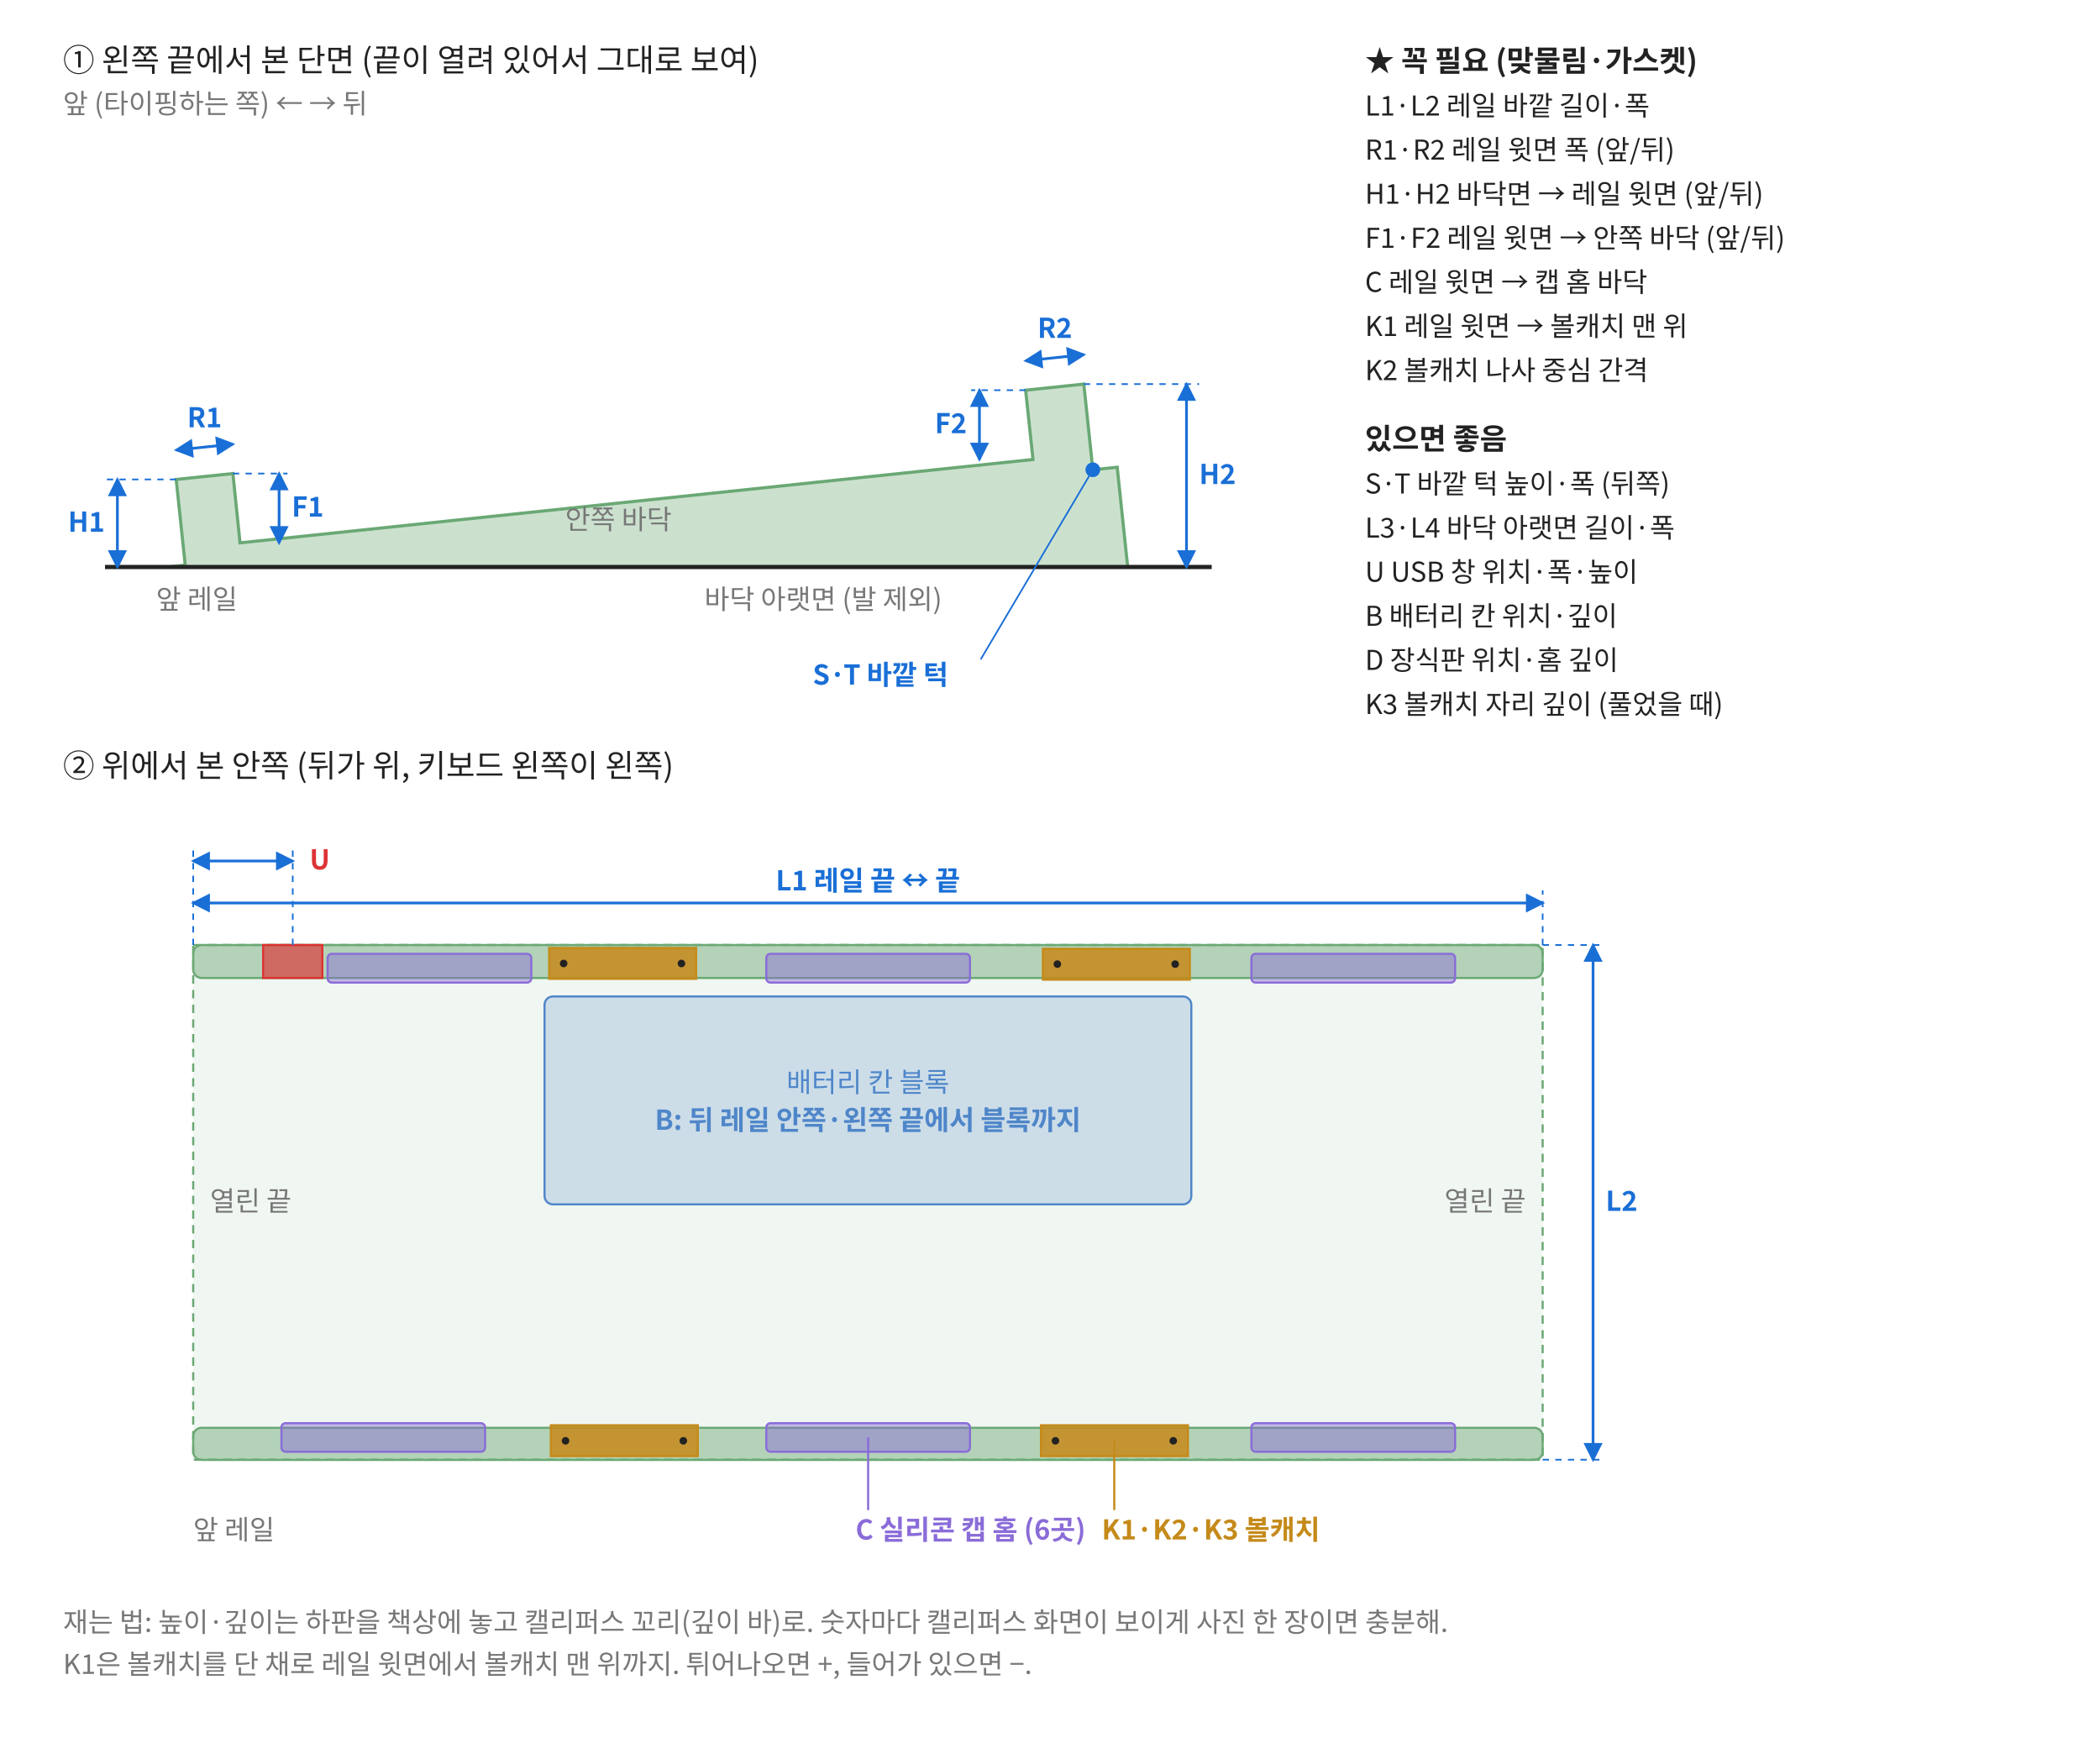
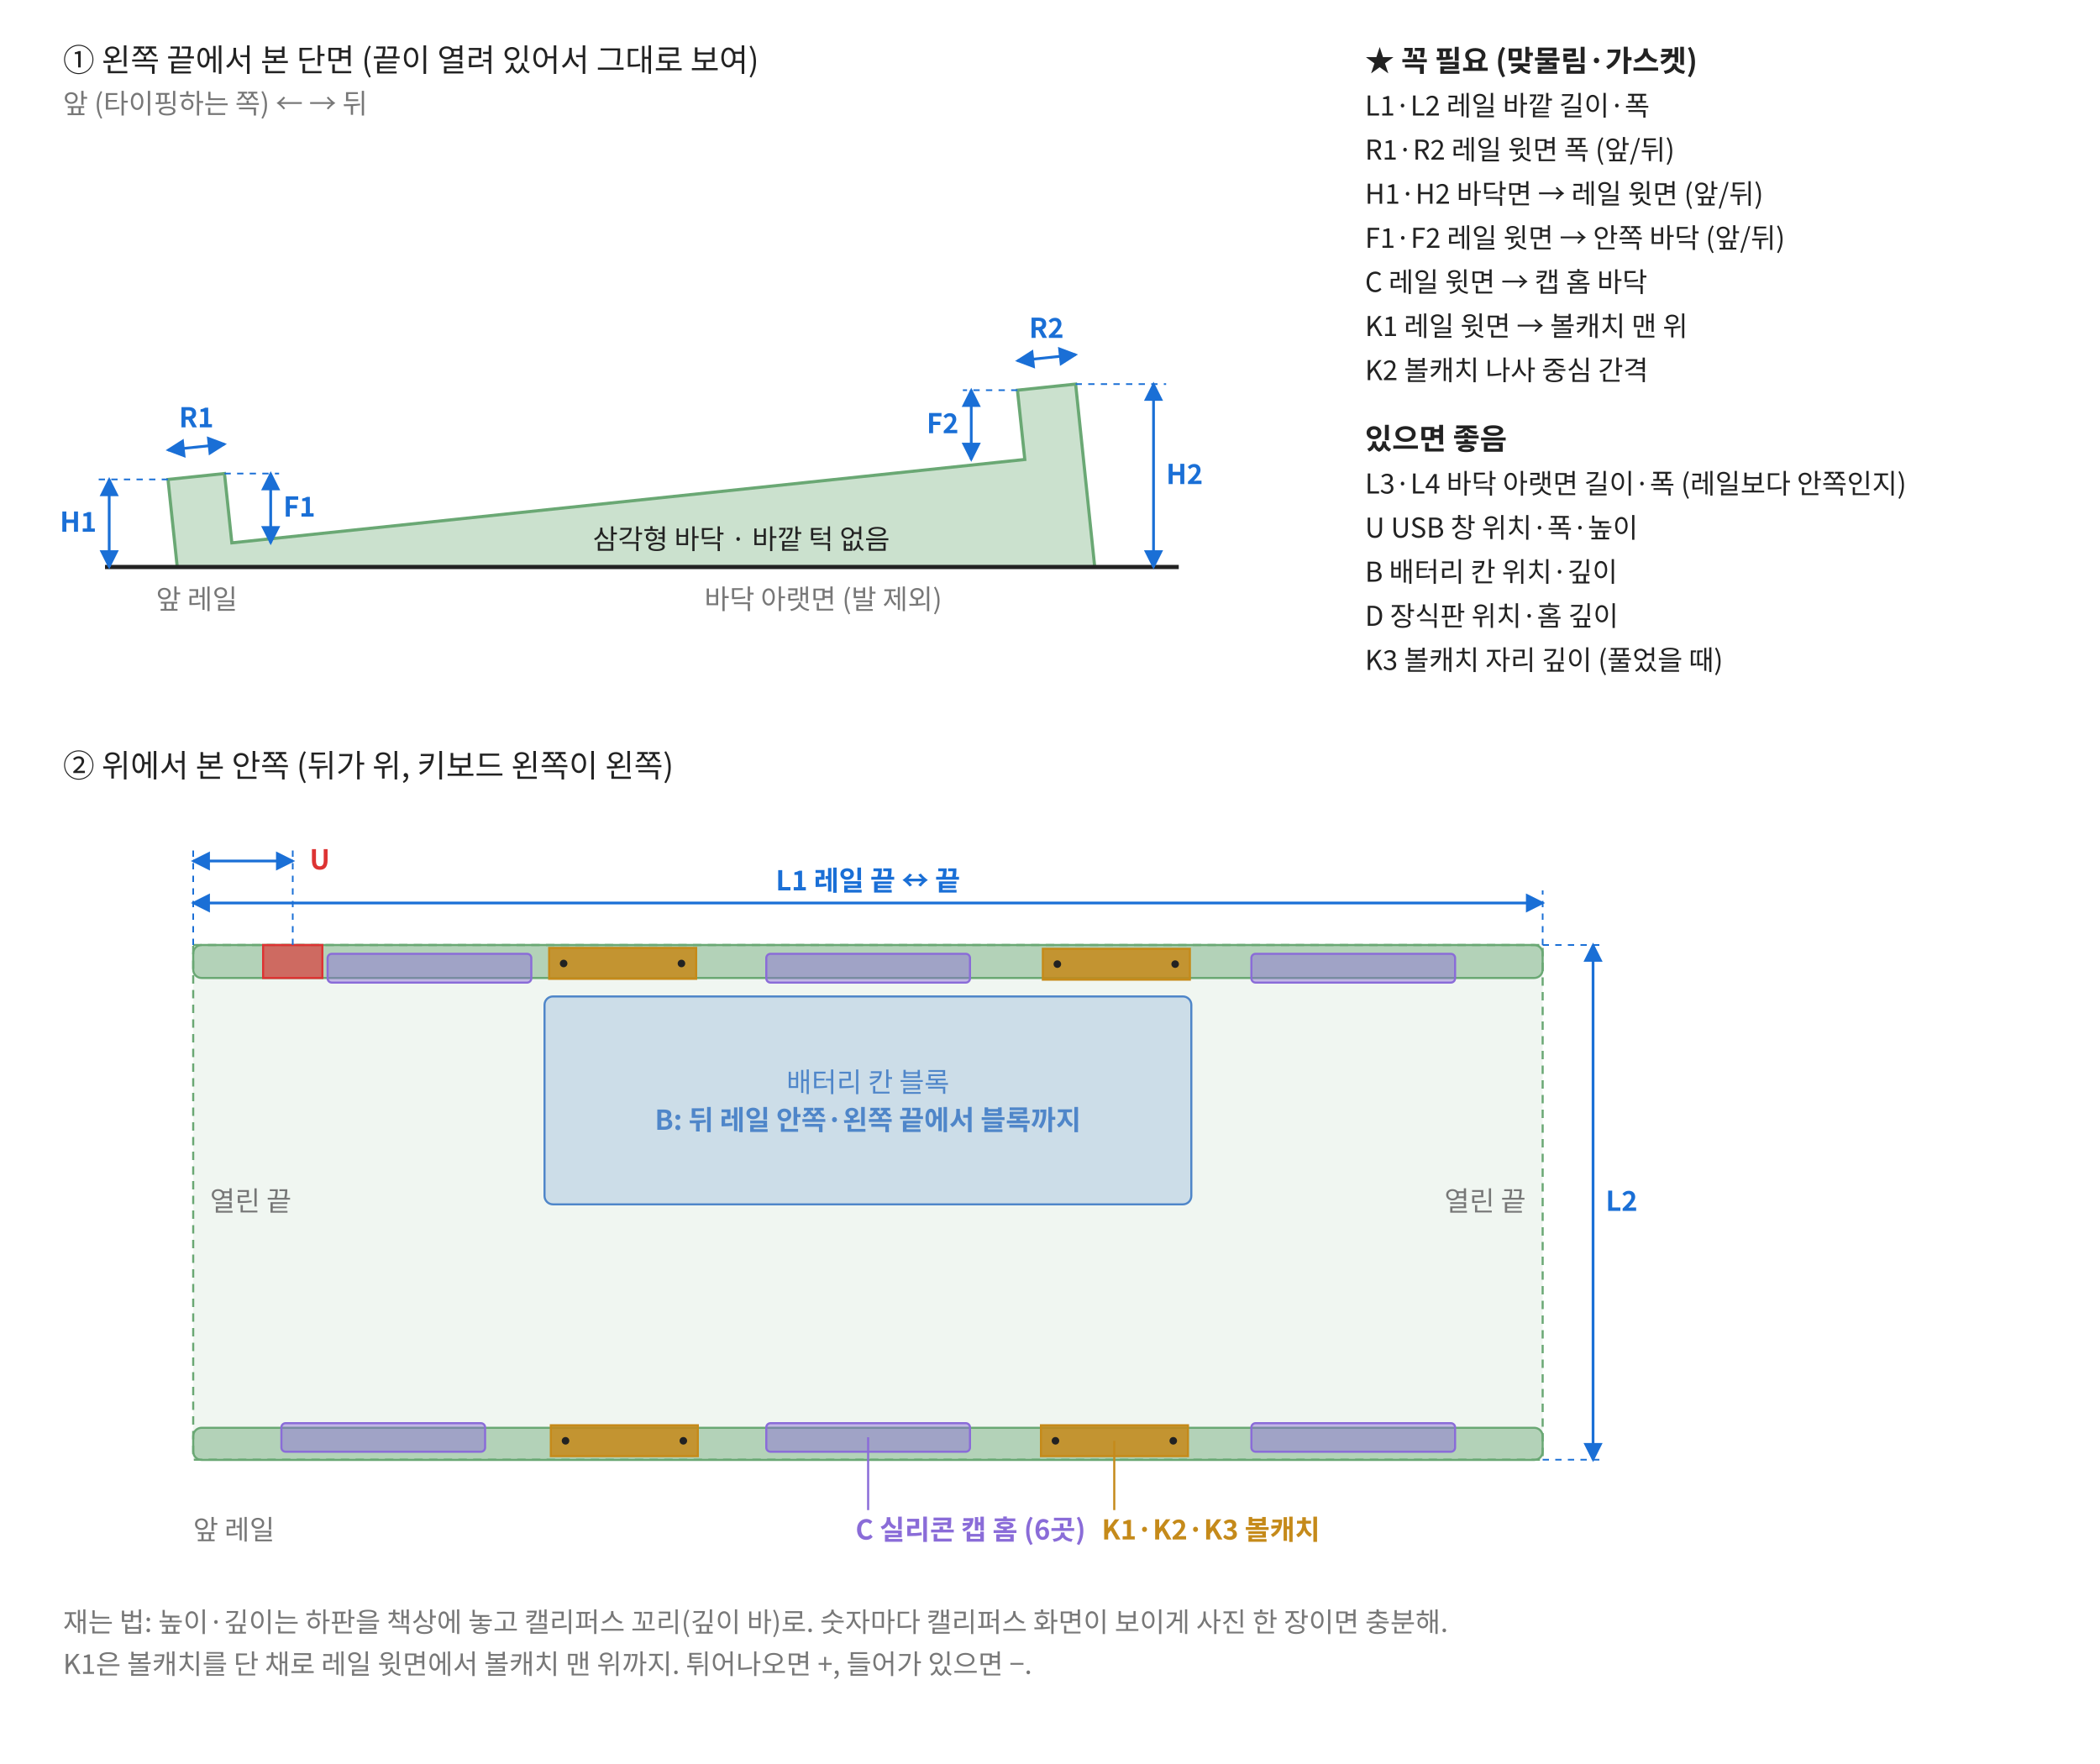
<svg xmlns="http://www.w3.org/2000/svg" viewBox="0 0 1000 840" font-family="NanumSquareRound, Noto Sans CJK KR, sans-serif" font-size="13">
  <defs>
    <marker id="ar" viewBox="0 0 8 8" refX="7" refY="4" markerWidth="7" markerHeight="7" orient="auto-start-reverse">
      <path d="M0,0 L8,4 L0,8 z" fill="var(--accent, #1a6fd6)" />
    </marker>
  </defs>
  <text x="30.0" y="34.0" fill="var(--fg, #222)" text-anchor="start" font-size="15">① 왼쪽 끝에서 본 단면 (끝이 열려 있어서 그대로 보여)</text>
  <text x="30.0" y="54.0" fill="var(--muted, #777)" text-anchor="start">앞 (타이핑하는 쪽) ←  → 뒤</text>
-   <path d="M532.0,222.5 L537.0,270.0 L80.1,270.0 L88.2,269.1 L83.9,228.3 L110.9,225.5 L114.3,258.5 L491.9,218.8 L488.4,185.8 L516.1,182.9 L520.4,223.7 L532.0,222.5 Z" fill="var(--c2, #6aa874)" fill-opacity="0.35" stroke="var(--c2, #6aa874)" stroke-width="1.5" />
-   <line x1="50.0" y1="270.0" x2="577.007" y2="270.0" stroke="var(--fg, #222)" stroke-width="2" />
+   <path d="M512.2,182.9 L521.3,270.0 L84.4,270.0 L80.0,228.3 L106.9,225.5 L110.4,258.5 L488.0,218.8 L484.5,185.8 L512.2,182.9 Z" fill="var(--c2, #6aa874)" fill-opacity="0.35" stroke="var(--c2, #6aa874)" stroke-width="1.5" />
+   <line x1="50.0" y1="270.0" x2="561.31" y2="270.0" stroke="var(--fg, #222)" stroke-width="2" />
  <text x="392.0" y="290.0" fill="var(--muted, #777)" text-anchor="middle">바닥 아랫면 (발 제외)</text>
  <text x="93.7" y="290.0" fill="var(--muted, #777)" text-anchor="middle">앞 레일</text>
-   <text x="294.5" y="252.0" fill="var(--muted, #777)" text-anchor="middle">안쪽 바닥</text>
-   <line x1="83.9" y1="228.3" x2="49.9" y2="228.3" stroke="var(--accent, #1a6fd6)" stroke-width="0.8" stroke-dasharray="3 3" />
-   <line x1="55.9" y1="270.0" x2="55.9" y2="228.3" stroke="var(--accent, #1a6fd6)" stroke-width="1.3" marker-start="url(#ar)" marker-end="url(#ar)" />
-   <text x="49.9" y="253.2" fill="var(--accent, #1a6fd6)" text-anchor="end" font-weight="bold">H1</text>
-   <line x1="516.1" y1="182.9" x2="571.0" y2="182.9" stroke="var(--accent, #1a6fd6)" stroke-width="0.8" stroke-dasharray="3 3" />
-   <line x1="565.0" y1="270.0" x2="565.0" y2="182.9" stroke="var(--accent, #1a6fd6)" stroke-width="1.3" marker-start="url(#ar)" marker-end="url(#ar)" />
-   <text x="571.0" y="230.5" fill="var(--accent, #1a6fd6)" text-anchor="start" font-weight="bold">H2</text>
-   <line x1="83.9" y1="214.3" x2="110.9" y2="211.5" stroke="var(--accent, #1a6fd6)" stroke-width="1.3" marker-start="url(#ar)" marker-end="url(#ar)" />
-   <text x="97.4" y="203.5" fill="var(--accent, #1a6fd6)" text-anchor="middle" font-weight="bold">R1</text>
-   <line x1="488.4" y1="171.8" x2="516.1" y2="168.9" stroke="var(--accent, #1a6fd6)" stroke-width="1.3" marker-start="url(#ar)" marker-end="url(#ar)" />
-   <text x="502.3" y="160.9" fill="var(--accent, #1a6fd6)" text-anchor="middle" font-weight="bold">R2</text>
-   <line x1="110.9" y1="225.5" x2="136.9" y2="225.5" stroke="var(--accent, #1a6fd6)" stroke-width="0.8" stroke-dasharray="3 3" />
-   <line x1="132.9" y1="225.5" x2="132.9" y2="258.5" stroke="var(--accent, #1a6fd6)" stroke-width="1.3" marker-start="url(#ar)" marker-end="url(#ar)" />
-   <text x="138.9" y="246.0" fill="var(--accent, #1a6fd6)" text-anchor="start" font-weight="bold">F1</text>
-   <line x1="488.4" y1="185.8" x2="462.4" y2="185.8" stroke="var(--accent, #1a6fd6)" stroke-width="0.8" stroke-dasharray="3 3" />
-   <line x1="466.4" y1="185.8" x2="466.4" y2="218.8" stroke="var(--accent, #1a6fd6)" stroke-width="1.3" marker-start="url(#ar)" marker-end="url(#ar)" />
-   <text x="460.4" y="206.3" fill="var(--accent, #1a6fd6)" text-anchor="end" font-weight="bold">F2</text>
-   <circle cx="520.4" cy="223.7" r="3.5" fill="var(--accent, #1a6fd6)" />
-   <line x1="520.4" y1="223.7" x2="467.0" y2="314.0" stroke="var(--accent, #1a6fd6)" stroke-width="0.8" />
-   <text x="387.0" y="326.0" fill="var(--accent, #1a6fd6)" text-anchor="start" font-weight="bold">S·T 바깥 턱</text>
+   <text x="353.0" y="261.4" fill="var(--fg, #222)" text-anchor="middle">삼각형 바닥 · 바깥 턱 없음</text>
+   <line x1="80.0" y1="228.3" x2="46.0" y2="228.3" stroke="var(--accent, #1a6fd6)" stroke-width="0.8" stroke-dasharray="3 3" />
+   <line x1="52.0" y1="270.0" x2="52.0" y2="228.3" stroke="var(--accent, #1a6fd6)" stroke-width="1.3" marker-start="url(#ar)" marker-end="url(#ar)" />
+   <text x="46.0" y="253.2" fill="var(--accent, #1a6fd6)" text-anchor="end" font-weight="bold">H1</text>
+   <line x1="512.2" y1="182.9" x2="555.3" y2="182.9" stroke="var(--accent, #1a6fd6)" stroke-width="0.8" stroke-dasharray="3 3" />
+   <line x1="549.3" y1="270.0" x2="549.3" y2="182.9" stroke="var(--accent, #1a6fd6)" stroke-width="1.3" marker-start="url(#ar)" marker-end="url(#ar)" />
+   <text x="555.3" y="230.5" fill="var(--accent, #1a6fd6)" text-anchor="start" font-weight="bold">H2</text>
+   <line x1="80.0" y1="214.3" x2="106.9" y2="211.5" stroke="var(--accent, #1a6fd6)" stroke-width="1.3" marker-start="url(#ar)" marker-end="url(#ar)" />
+   <text x="93.5" y="203.5" fill="var(--accent, #1a6fd6)" text-anchor="middle" font-weight="bold">R1</text>
+   <line x1="484.5" y1="171.8" x2="512.2" y2="168.9" stroke="var(--accent, #1a6fd6)" stroke-width="1.3" marker-start="url(#ar)" marker-end="url(#ar)" />
+   <text x="498.3" y="160.9" fill="var(--accent, #1a6fd6)" text-anchor="middle" font-weight="bold">R2</text>
+   <line x1="106.9" y1="225.5" x2="132.9" y2="225.5" stroke="var(--accent, #1a6fd6)" stroke-width="0.8" stroke-dasharray="3 3" />
+   <line x1="128.9" y1="225.5" x2="128.9" y2="258.5" stroke="var(--accent, #1a6fd6)" stroke-width="1.3" marker-start="url(#ar)" marker-end="url(#ar)" />
+   <text x="134.9" y="246.0" fill="var(--accent, #1a6fd6)" text-anchor="start" font-weight="bold">F1</text>
+   <line x1="484.5" y1="185.8" x2="458.5" y2="185.8" stroke="var(--accent, #1a6fd6)" stroke-width="0.8" stroke-dasharray="3 3" />
+   <line x1="462.5" y1="185.8" x2="462.5" y2="218.8" stroke="var(--accent, #1a6fd6)" stroke-width="1.3" marker-start="url(#ar)" marker-end="url(#ar)" />
+   <text x="456.5" y="206.3" fill="var(--accent, #1a6fd6)" text-anchor="end" font-weight="bold">F2</text>
  <text x="650.0" y="34.0" fill="var(--fg, #222)" text-anchor="start" font-size="14" font-weight="bold">★ 꼭 필요 (맞물림·가스켓)</text>
  <text x="650.0" y="55.0" fill="var(--fg, #222)" text-anchor="start">L1·L2 레일 바깥 길이·폭</text>
  <text x="650.0" y="76.0" fill="var(--fg, #222)" text-anchor="start">R1·R2 레일 윗면 폭 (앞/뒤)</text>
  <text x="650.0" y="97.0" fill="var(--fg, #222)" text-anchor="start">H1·H2 바닥면 → 레일 윗면 (앞/뒤)</text>
  <text x="650.0" y="118.0" fill="var(--fg, #222)" text-anchor="start">F1·F2 레일 윗면 → 안쪽 바닥 (앞/뒤)</text>
  <text x="650.0" y="139.0" fill="var(--fg, #222)" text-anchor="start">C 레일 윗면 → 캡 홈 바닥</text>
  <text x="650.0" y="160.0" fill="var(--fg, #222)" text-anchor="start">K1 레일 윗면 → 볼캐치 맨 위</text>
  <text x="650.0" y="181.0" fill="var(--fg, #222)" text-anchor="start">K2 볼캐치 나사 중심 간격</text>
  <text x="650.0" y="214.0" fill="var(--fg, #222)" text-anchor="start" font-size="14" font-weight="bold">있으면 좋음</text>
-   <text x="650.0" y="235.0" fill="var(--fg, #222)" text-anchor="start">S·T 바깥 턱 높이·폭 (뒤쪽)</text>
-   <text x="650.0" y="256.0" fill="var(--fg, #222)" text-anchor="start">L3·L4 바닥 아랫면 길이·폭</text>
-   <text x="650.0" y="277.0" fill="var(--fg, #222)" text-anchor="start">U USB 창 위치·폭·높이</text>
-   <text x="650.0" y="298.0" fill="var(--fg, #222)" text-anchor="start">B 배터리 칸 위치·깊이</text>
-   <text x="650.0" y="319.0" fill="var(--fg, #222)" text-anchor="start">D 장식판 위치·홈 깊이</text>
-   <text x="650.0" y="340.0" fill="var(--fg, #222)" text-anchor="start">K3 볼캐치 자리 깊이 (풀었을 때)</text>
+   <text x="650.0" y="235.0" fill="var(--fg, #222)" text-anchor="start">L3·L4 바닥 아랫면 길이·폭 (레일보다 안쪽인지)</text>
+   <text x="650.0" y="256.0" fill="var(--fg, #222)" text-anchor="start">U USB 창 위치·폭·높이</text>
+   <text x="650.0" y="277.0" fill="var(--fg, #222)" text-anchor="start">B 배터리 칸 위치·깊이</text>
+   <text x="650.0" y="298.0" fill="var(--fg, #222)" text-anchor="start">D 장식판 위치·홈 깊이</text>
+   <text x="650.0" y="319.0" fill="var(--fg, #222)" text-anchor="start">K3 볼캐치 자리 깊이 (풀었을 때)</text>
  <text x="30.0" y="370.0" fill="var(--fg, #222)" text-anchor="start" font-size="15">② 위에서 본 안쪽 (뒤가 위, 키보드 왼쪽이 왼쪽)</text>
  <rect x="92.0" y="450.0" width="642.6" height="245.1" rx="0" fill="var(--c2, #6aa874)" fill-opacity="0.1" stroke="var(--c2, #6aa874)" stroke-dasharray="4 3" />
  <rect x="92.0" y="679.9" width="642.6" height="15.3" rx="4" fill="var(--c2, #6aa874)" fill-opacity="0.45" stroke="var(--c2, #6aa874)" />
  <rect x="92.0" y="450.0" width="642.6" height="15.7" rx="4" fill="var(--c2, #6aa874)" fill-opacity="0.45" stroke="var(--c2, #6aa874)" />
  <text x="100.0" y="576.6" fill="var(--muted, #777)" text-anchor="start">열린 끝</text>
  <text x="726.6" y="576.6" fill="var(--muted, #777)" text-anchor="end">열린 끝</text>
  <rect x="134.0" y="677.7" width="97.0" height="13.6" rx="2" fill="var(--c1, #8a6cd8)" fill-opacity="0.45" stroke="var(--c1, #8a6cd8)" />
  <rect x="364.9" y="677.7" width="97.0" height="13.6" rx="2" fill="var(--c1, #8a6cd8)" fill-opacity="0.45" stroke="var(--c1, #8a6cd8)" />
  <rect x="595.9" y="677.7" width="97.0" height="13.6" rx="2" fill="var(--c1, #8a6cd8)" fill-opacity="0.45" stroke="var(--c1, #8a6cd8)" />
  <rect x="156.0" y="454.2" width="97.0" height="13.7" rx="2" fill="var(--c1, #8a6cd8)" fill-opacity="0.45" stroke="var(--c1, #8a6cd8)" />
  <rect x="364.9" y="454.2" width="97.0" height="13.7" rx="2" fill="var(--c1, #8a6cd8)" fill-opacity="0.45" stroke="var(--c1, #8a6cd8)" />
  <rect x="595.9" y="454.2" width="97.0" height="13.7" rx="2" fill="var(--c1, #8a6cd8)" fill-opacity="0.45" stroke="var(--c1, #8a6cd8)" />
  <rect x="261.5" y="451.4" width="70.0" height="14.7" rx="0" fill="var(--c4, #c58a1a)" fill-opacity="0.85" stroke="var(--c4, #c58a1a)" />
  <circle cx="268.4" cy="458.8" r="1.8" fill="var(--fg, #222)" />
  <circle cx="324.5" cy="458.8" r="1.8" fill="var(--fg, #222)" />
  <rect x="496.6" y="451.8" width="70.0" height="14.7" rx="0" fill="var(--c4, #c58a1a)" fill-opacity="0.85" stroke="var(--c4, #c58a1a)" />
  <circle cx="503.5" cy="459.1" r="1.8" fill="var(--fg, #222)" />
  <circle cx="559.6" cy="459.1" r="1.8" fill="var(--fg, #222)" />
  <rect x="262.3" y="678.7" width="70.0" height="14.7" rx="0" fill="var(--c4, #c58a1a)" fill-opacity="0.85" stroke="var(--c4, #c58a1a)" />
  <circle cx="269.3" cy="686.1" r="1.8" fill="var(--fg, #222)" />
  <circle cx="325.4" cy="686.1" r="1.8" fill="var(--fg, #222)" />
  <rect x="495.7" y="678.7" width="70.0" height="14.7" rx="0" fill="var(--c4, #c58a1a)" fill-opacity="0.85" stroke="var(--c4, #c58a1a)" />
  <circle cx="502.6" cy="686.1" r="1.8" fill="var(--fg, #222)" />
  <circle cx="558.7" cy="686.1" r="1.8" fill="var(--fg, #222)" />
  <rect x="259.3" y="474.5" width="308.0" height="99.0" rx="4" fill="var(--c3, #4f86c9)" fill-opacity="0.22" stroke="var(--c3, #4f86c9)" />
  <text x="413.3" y="520.0" fill="var(--c3, #4f86c9)" text-anchor="middle">배터리 칸 블록</text>
  <text x="413.3" y="538.0" fill="var(--c3, #4f86c9)" text-anchor="middle" font-weight="bold">B: 뒤 레일 안쪽·왼쪽 끝에서 블록까지</text>
  <rect x="125.3" y="450.0" width="28.2" height="15.7" rx="0" fill="var(--error, #d33)" fill-opacity="0.65" stroke="var(--error, #d33)" />
  <line x1="92.0" y1="450.0" x2="92.0" y2="404.0" stroke="var(--accent, #1a6fd6)" stroke-width="0.8" stroke-dasharray="3 3" />
  <line x1="734.6" y1="450.0" x2="734.6" y2="424.0" stroke="var(--accent, #1a6fd6)" stroke-width="0.8" stroke-dasharray="3 3" />
  <line x1="92.0" y1="430.0" x2="734.6" y2="430.0" stroke="var(--accent, #1a6fd6)" stroke-width="1.3" marker-start="url(#ar)" marker-end="url(#ar)" />
  <text x="413.3" y="424.0" fill="var(--accent, #1a6fd6)" text-anchor="middle" font-weight="bold">L1 레일 끝 ↔ 끝</text>
  <line x1="734.6" y1="450.0" x2="764.6" y2="450.0" stroke="var(--accent, #1a6fd6)" stroke-width="0.8" stroke-dasharray="3 3" />
  <line x1="734.6" y1="695.1" x2="764.6" y2="695.1" stroke="var(--accent, #1a6fd6)" stroke-width="0.8" stroke-dasharray="3 3" />
  <line x1="758.6" y1="450.0" x2="758.6" y2="695.1" stroke="var(--accent, #1a6fd6)" stroke-width="1.3" marker-start="url(#ar)" marker-end="url(#ar)" />
  <text x="764.6" y="576.6" fill="var(--accent, #1a6fd6)" text-anchor="start" font-weight="bold">L2</text>
  <line x1="139.4" y1="450.0" x2="139.4" y2="404.0" stroke="var(--accent, #1a6fd6)" stroke-width="0.8" stroke-dasharray="3 3" />
  <line x1="92.0" y1="410.0" x2="139.4" y2="410.0" stroke="var(--accent, #1a6fd6)" stroke-width="1.3" marker-start="url(#ar)" marker-end="url(#ar)" />
  <text x="147.4" y="414.0" fill="var(--error, #d33)" text-anchor="start" font-weight="bold">U</text>
  <line x1="530.6" y1="686.1" x2="530.6" y2="719.1" stroke="var(--c4, #c58a1a)" />
  <text x="524.6" y="733.1" fill="var(--c4, #c58a1a)" text-anchor="start" font-weight="bold">K1·K2·K3 볼캐치</text>
  <line x1="413.4" y1="684.4" x2="413.4" y2="719.1" stroke="var(--c1, #8a6cd8)" />
  <text x="407.4" y="733.1" fill="var(--c1, #8a6cd8)" text-anchor="start" font-weight="bold">C 실리콘 캡 홈 (6곳)</text>
  <text x="92.0" y="733.1" fill="var(--muted, #777)" text-anchor="start">앞 레일</text>
  <text x="30.0" y="777.1" fill="var(--muted, #777)" text-anchor="start">재는 법: 높이·깊이는 하판을 책상에 놓고 캘리퍼스 꼬리(깊이 바)로. 숫자마다 캘리퍼스 화면이 보이게 사진 한 장이면 충분해.</text>
  <text x="30.0" y="797.1" fill="var(--muted, #777)" text-anchor="start">K1은 볼캐치를 단 채로 레일 윗면에서 볼캐치 맨 위까지. 튀어나오면 +, 들어가 있으면 −.</text>
</svg>
